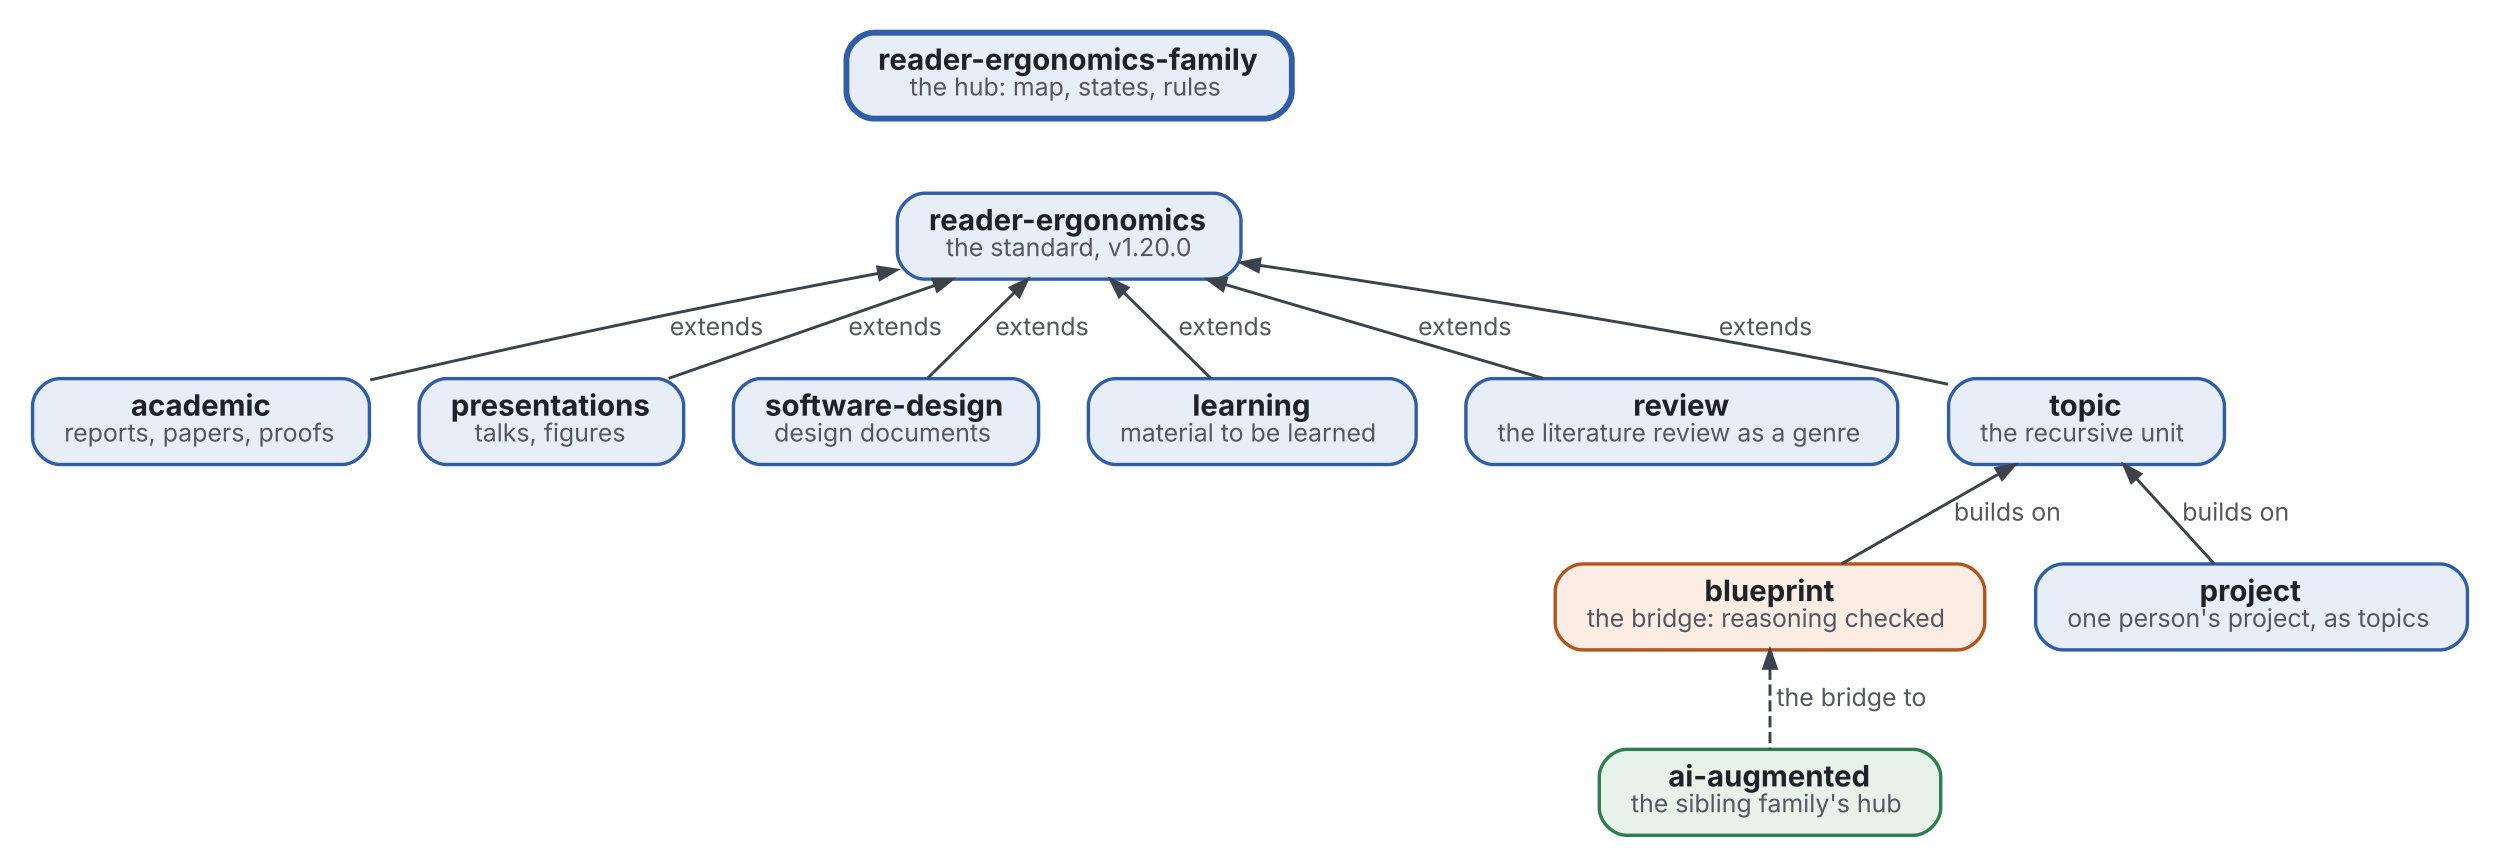
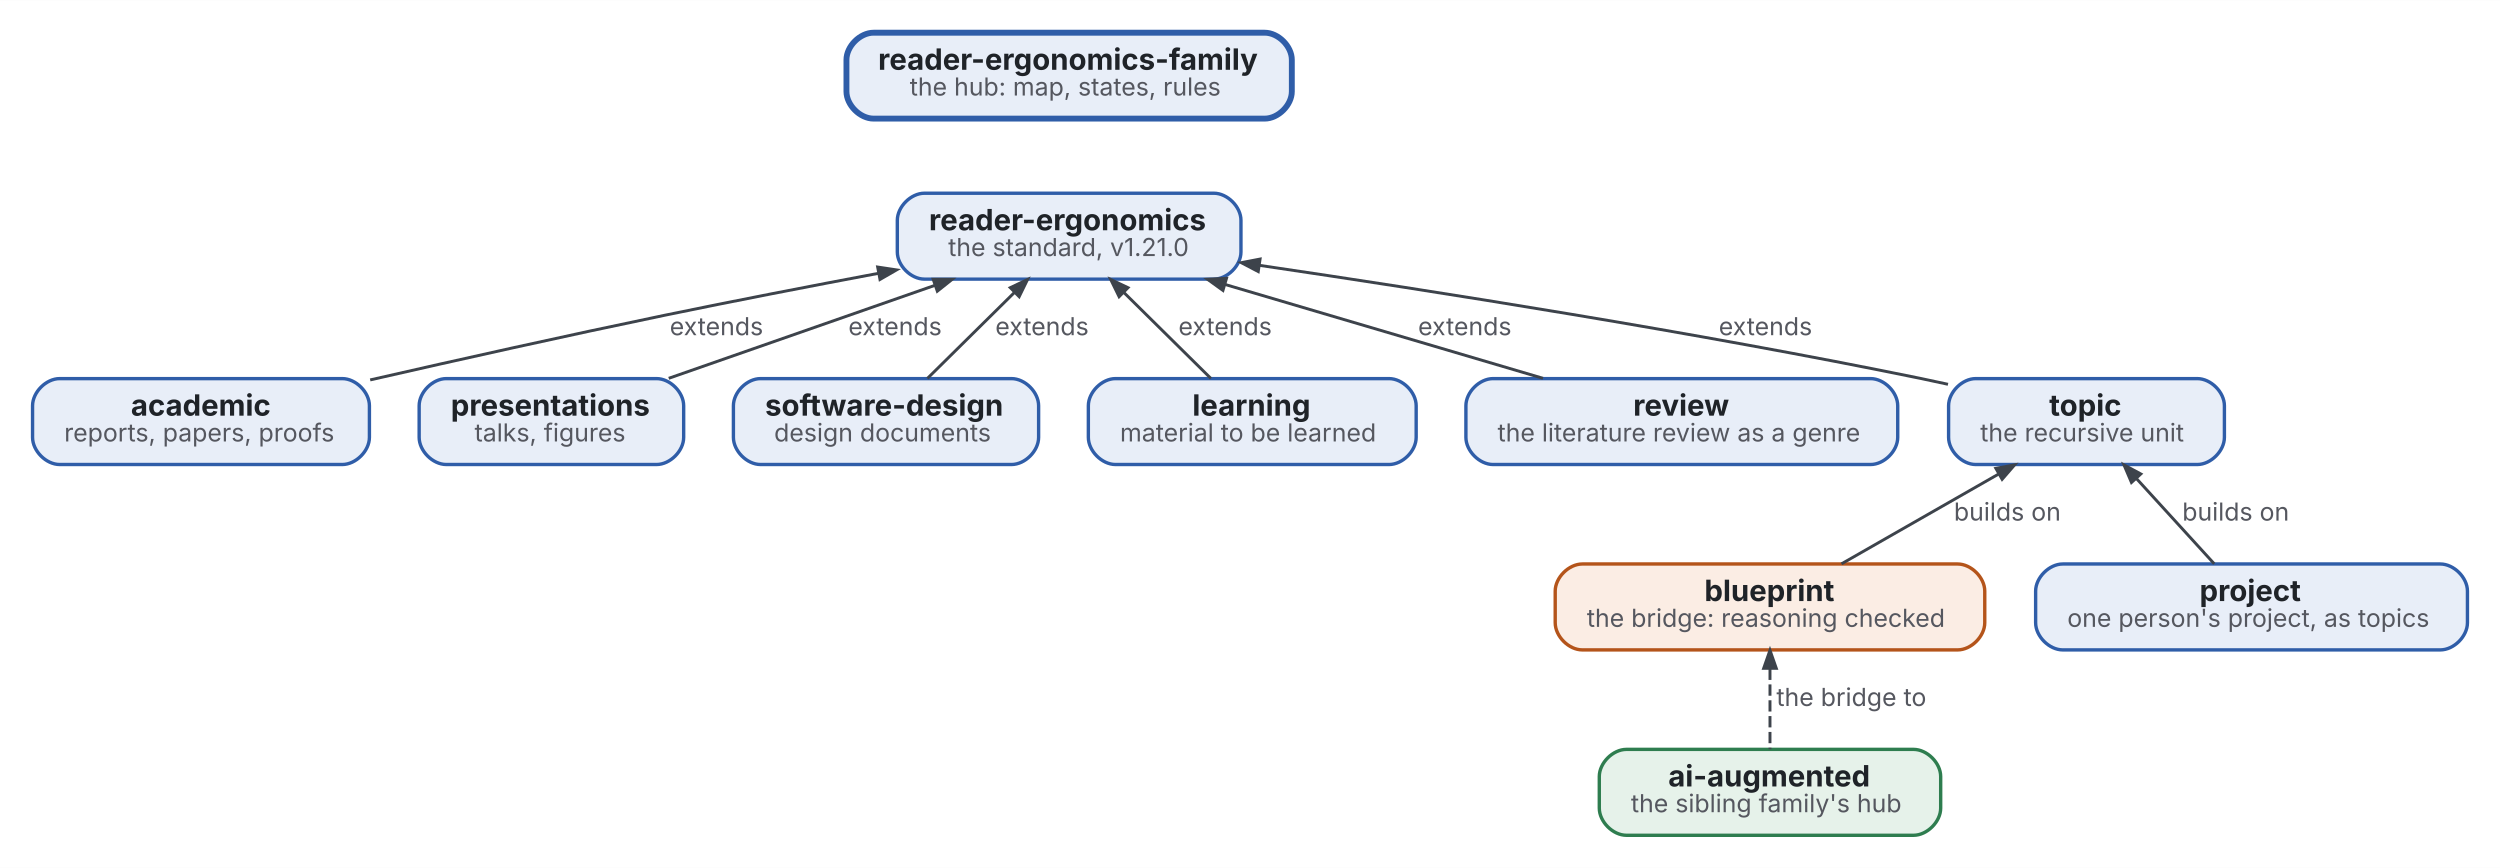
<svg xmlns="http://www.w3.org/2000/svg" width="1106pt" height="384pt" viewBox="0.00 0.00 1105.80 383.80">
  <g id="graph0" class="graph" transform="scale(1 1) rotate(0) translate(14.4 369.4)">
    <polygon fill="white" stroke="transparent" points="-14.4,14.4 -14.4,-369.4 1091.4,-369.4 1091.4,14.4 -14.4,14.4" />
    <g id="node1" class="node">
      <path fill="#e8eef8" stroke="#2f5da8" stroke-width="2.6" d="M545,-355C545,-355 372,-355 372,-355 366,-355 360,-349 360,-343 360,-343 360,-329 360,-329 360,-323 366,-317 372,-317 372,-317 545,-317 545,-317 551,-317 557,-323 557,-329 557,-329 557,-343 557,-343 557,-349 551,-355 545,-355" />
      <text text-anchor="start" x="374" y="-338.6" font-family="Inter" font-weight="bold" font-size="13.00" fill="#1f2328">reader-ergonomics-family</text>
      <text text-anchor="start" x="388" y="-327.2" font-family="Inter" font-size="11.00" fill="#55575f">the hub: map, states, rules</text>
    </g>
    <g id="node2" class="node">
      <path fill="#e8eef8" stroke="#2f5da8" stroke-width="1.5" d="M522.5,-284C522.5,-284 394.5,-284 394.5,-284 388.5,-284 382.5,-278 382.5,-272 382.5,-272 382.5,-258 382.5,-258 382.5,-252 388.5,-246 394.5,-246 394.5,-246 522.5,-246 522.5,-246 528.5,-246 534.5,-252 534.5,-258 534.5,-258 534.5,-272 534.5,-272 534.5,-278 528.5,-284 522.5,-284" />
      <text text-anchor="start" x="396.5" y="-267.6" font-family="Inter" font-weight="bold" font-size="13.00" fill="#1f2328">reader-ergonomics</text>
-       <text text-anchor="start" x="404" y="-256.2" font-family="Inter" font-size="11.00" fill="#55575f">the standard, v1.20.0</text>
+       <text text-anchor="start" x="405" y="-256.2" font-family="Inter" font-size="11.00" fill="#55575f">the standard, v1.21.0</text>
    </g>
    <g id="node3" class="node">
      <path fill="#e8eef8" stroke="#2f5da8" stroke-width="1.5" d="M137,-202C137,-202 12,-202 12,-202 6,-202 0,-196 0,-190 0,-190 0,-176 0,-176 0,-170 6,-164 12,-164 12,-164 137,-164 137,-164 143,-164 149,-170 149,-176 149,-176 149,-190 149,-190 149,-196 143,-202 137,-202" />
      <text text-anchor="start" x="43.5" y="-185.6" font-family="Inter" font-weight="bold" font-size="13.00" fill="#1f2328">academic</text>
      <text text-anchor="start" x="14" y="-174.2" font-family="Inter" font-size="11.00" fill="#55575f">reports, papers, proofs</text>
    </g>
    <g id="edge2" class="edge">
      <path fill="none" stroke="#3d434b" stroke-width="1.3" d="M374.25,-248.59C344.29,-242.95 310.35,-236.39 279.5,-230 236.28,-221.05 188.12,-210.28 149.34,-201.42" />
      <polygon fill="#3d434b" stroke="#3d434b" stroke-width="1.3" points="373.8,-251.35 382.18,-250.08 374.83,-245.85 373.8,-251.35" />
      <text text-anchor="middle" x="302.5" y="-221.2" font-family="Inter" font-size="11.00" fill="#55575f"> extends</text>
    </g>
    <g id="node4" class="node">
      <path fill="#e8eef8" stroke="#2f5da8" stroke-width="1.5" d="M276,-202C276,-202 183,-202 183,-202 177,-202 171,-196 171,-190 171,-190 171,-176 171,-176 171,-170 177,-164 183,-164 183,-164 276,-164 276,-164 282,-164 288,-170 288,-176 288,-176 288,-190 288,-190 288,-196 282,-202 276,-202" />
      <text text-anchor="start" x="185" y="-185.6" font-family="Inter" font-weight="bold" font-size="13.00" fill="#1f2328">presentations</text>
      <text text-anchor="start" x="195.5" y="-174.2" font-family="Inter" font-size="11.00" fill="#55575f">talks, figures</text>
    </g>
    <g id="edge3" class="edge">
      <path fill="none" stroke="#3d434b" stroke-width="1.3" d="M399.19,-243.28C362.71,-230.54 316.41,-214.36 281.39,-202.13" />
      <polygon fill="#3d434b" stroke="#3d434b" stroke-width="1.3" points="398.35,-245.95 406.82,-245.95 400.19,-240.66 398.35,-245.95" />
      <text text-anchor="middle" x="381.5" y="-221.2" font-family="Inter" font-size="11.00" fill="#55575f"> extends</text>
    </g>
    <g id="node5" class="node">
      <path fill="#e8eef8" stroke="#2f5da8" stroke-width="1.5" d="M433,-202C433,-202 322,-202 322,-202 316,-202 310,-196 310,-190 310,-190 310,-176 310,-176 310,-170 316,-164 322,-164 322,-164 433,-164 433,-164 439,-164 445,-170 445,-176 445,-176 445,-190 445,-190 445,-196 439,-202 433,-202" />
      <text text-anchor="start" x="324" y="-185.6" font-family="Inter" font-weight="bold" font-size="13.00" fill="#1f2328">software-design</text>
      <text text-anchor="start" x="328" y="-174.2" font-family="Inter" font-size="11.00" fill="#55575f">design documents</text>
    </g>
    <g id="edge4" class="edge">
      <path fill="none" stroke="#3d434b" stroke-width="1.3" d="M434.28,-240.08C421.94,-227.89 407.19,-213.32 395.81,-202.08" />
      <polygon fill="#3d434b" stroke="#3d434b" stroke-width="1.3" points="432.46,-242.22 440.12,-245.85 436.4,-238.23 432.46,-242.22" />
      <text text-anchor="middle" x="446.5" y="-221.2" font-family="Inter" font-size="11.00" fill="#55575f"> extends</text>
    </g>
    <g id="node6" class="node">
      <path fill="#e8eef8" stroke="#2f5da8" stroke-width="1.5" d="M600,-202C600,-202 479,-202 479,-202 473,-202 467,-196 467,-190 467,-190 467,-176 467,-176 467,-170 473,-164 479,-164 479,-164 600,-164 600,-164 606,-164 612,-170 612,-176 612,-176 612,-190 612,-190 612,-196 606,-202 600,-202" />
      <text text-anchor="start" x="513" y="-185.6" font-family="Inter" font-weight="bold" font-size="13.00" fill="#1f2328">learning</text>
      <text text-anchor="start" x="481" y="-174.2" font-family="Inter" font-size="11.00" fill="#55575f">material to be learned</text>
    </g>
    <g id="edge5" class="edge">
      <path fill="none" stroke="#3d434b" stroke-width="1.3" d="M482.72,-240.08C495.06,-227.89 509.81,-213.32 521.19,-202.08" />
      <polygon fill="#3d434b" stroke="#3d434b" stroke-width="1.3" points="480.6,-238.23 476.88,-245.85 484.54,-242.22 480.6,-238.23" />
      <text text-anchor="middle" x="527.5" y="-221.2" font-family="Inter" font-size="11.00" fill="#55575f"> extends</text>
    </g>
    <g id="node7" class="node">
      <path fill="#e8eef8" stroke="#2f5da8" stroke-width="1.5" d="M813,-202C813,-202 646,-202 646,-202 640,-202 634,-196 634,-190 634,-190 634,-176 634,-176 634,-170 640,-164 646,-164 646,-164 813,-164 813,-164 819,-164 825,-170 825,-176 825,-176 825,-190 825,-190 825,-196 819,-202 813,-202" />
      <text text-anchor="start" x="708" y="-185.6" font-family="Inter" font-weight="bold" font-size="13.00" fill="#1f2328">review</text>
      <text text-anchor="start" x="648" y="-174.2" font-family="Inter" font-size="11.00" fill="#55575f">the literature review as a genre</text>
    </g>
    <g id="edge7" class="edge">
      <path fill="none" stroke="#3d434b" stroke-width="1.3" d="M527.33,-243.68C570.71,-230.88 626.22,-214.49 668.1,-202.13" />
      <polygon fill="#3d434b" stroke="#3d434b" stroke-width="1.3" points="526.54,-241 519.66,-245.95 528.12,-246.37 526.54,-241" />
      <text text-anchor="middle" x="633.5" y="-221.2" font-family="Inter" font-size="11.00" fill="#55575f"> extends</text>
    </g>
    <g id="node8" class="node">
      <path fill="#e8eef8" stroke="#2f5da8" stroke-width="1.5" d="M957.5,-202C957.5,-202 859.5,-202 859.5,-202 853.5,-202 847.5,-196 847.5,-190 847.5,-190 847.5,-176 847.5,-176 847.5,-170 853.5,-164 859.5,-164 859.5,-164 957.5,-164 957.5,-164 963.5,-164 969.5,-170 969.5,-176 969.5,-176 969.5,-190 969.5,-190 969.5,-196 963.5,-202 957.5,-202" />
      <text text-anchor="start" x="892" y="-185.6" font-family="Inter" font-weight="bold" font-size="13.00" fill="#1f2328">topic</text>
      <text text-anchor="start" x="861.5" y="-174.2" font-family="Inter" font-size="11.00" fill="#55575f">the recursive unit</text>
    </g>
    <g id="edge6" class="edge">
      <path fill="none" stroke="#3d434b" stroke-width="1.3" d="M542.86,-252.07C619.5,-240.77 735.51,-222.52 835.5,-202 839.34,-201.21 843.28,-200.36 847.24,-199.48" />
      <polygon fill="#3d434b" stroke="#3d434b" stroke-width="1.3" points="542.15,-249.34 534.64,-253.28 542.96,-254.88 542.15,-249.34" />
      <text text-anchor="middle" x="766.5" y="-221.2" font-family="Inter" font-size="11.00" fill="#55575f"> extends</text>
    </g>
    <g id="node9" class="node">
      <path fill="#fbede4" stroke="#b4541a" stroke-width="1.5" d="M851.5,-120C851.5,-120 685.5,-120 685.5,-120 679.5,-120 673.5,-114 673.5,-108 673.5,-108 673.5,-94 673.5,-94 673.5,-88 679.5,-82 685.5,-82 685.5,-82 851.5,-82 851.5,-82 857.5,-82 863.5,-88 863.5,-94 863.5,-94 863.5,-108 863.5,-108 863.5,-114 857.5,-120 851.5,-120" />
      <text text-anchor="start" x="739.5" y="-103.6" font-family="Inter" font-weight="bold" font-size="13.00" fill="#1f2328">blueprint</text>
      <text text-anchor="start" x="687.5" y="-92.2" font-family="Inter" font-size="11.00" fill="#55575f">the bridge: reasoning checked</text>
    </g>
    <g id="edge8" class="edge">
      <path fill="none" stroke="#3d434b" stroke-width="1.3" d="M869.52,-159.73C847.65,-147.23 820.7,-131.83 800.14,-120.08" />
      <polygon fill="#3d434b" stroke="#3d434b" stroke-width="1.3" points="868.4,-162.31 876.73,-163.85 871.18,-157.45 868.4,-162.31" />
      <text text-anchor="middle" x="873.5" y="-139.2" font-family="Inter" font-size="11.00" fill="#55575f"> builds on</text>
    </g>
    <g id="node10" class="node">
      <path fill="#e8eef8" stroke="#2f5da8" stroke-width="1.5" d="M1065,-120C1065,-120 898,-120 898,-120 892,-120 886,-114 886,-108 886,-108 886,-94 886,-94 886,-88 892,-82 898,-82 898,-82 1065,-82 1065,-82 1071,-82 1077,-88 1077,-94 1077,-94 1077,-108 1077,-108 1077,-114 1071,-120 1065,-120" />
      <text text-anchor="start" x="958.5" y="-103.6" font-family="Inter" font-weight="bold" font-size="13.00" fill="#1f2328">project</text>
      <text text-anchor="start" x="900" y="-92.2" font-family="Inter" font-size="11.00" fill="#55575f">one person's project, as topics</text>
    </g>
    <g id="edge9" class="edge">
      <path fill="none" stroke="#3d434b" stroke-width="1.3" d="M930.63,-157.75C941.69,-145.63 954.84,-131.22 965,-120.08" />
      <polygon fill="#3d434b" stroke="#3d434b" stroke-width="1.3" points="928.39,-156.05 925.06,-163.85 932.53,-159.82 928.39,-156.05" />
      <text text-anchor="middle" x="974.5" y="-139.2" font-family="Inter" font-size="11.00" fill="#55575f"> builds on</text>
    </g>
    <g id="node11" class="node">
      <path fill="#e6f2ea" stroke="#2e7d4f" stroke-width="1.5" d="M832,-38C832,-38 705,-38 705,-38 699,-38 693,-32 693,-26 693,-26 693,-12 693,-12 693,-6 699,0 705,0 705,0 832,0 832,0 838,0 844,-6 844,-12 844,-12 844,-26 844,-26 844,-32 838,-38 832,-38" />
      <text text-anchor="start" x="723.5" y="-21.6" font-family="Inter" font-weight="bold" font-size="13.00" fill="#1f2328">ai-augmented</text>
      <text text-anchor="start" x="707" y="-10.2" font-family="Inter" font-size="11.00" fill="#55575f">the sibling family's hub</text>
    </g>
    <g id="edge10" class="edge">
      <path fill="none" stroke="#3d434b" stroke-width="1.3" stroke-dasharray="5,2" d="M768.5,-73.73C768.5,-62.05 768.5,-48.6 768.5,-38.08" />
      <polygon fill="#3d434b" stroke="#3d434b" stroke-width="1.3" points="765.7,-73.85 768.5,-81.85 771.3,-73.85 765.7,-73.85" />
      <text text-anchor="middle" x="804.5" y="-57.2" font-family="Inter" font-size="11.00" fill="#55575f"> the bridge to</text>
    </g>
  </g>
</svg>
